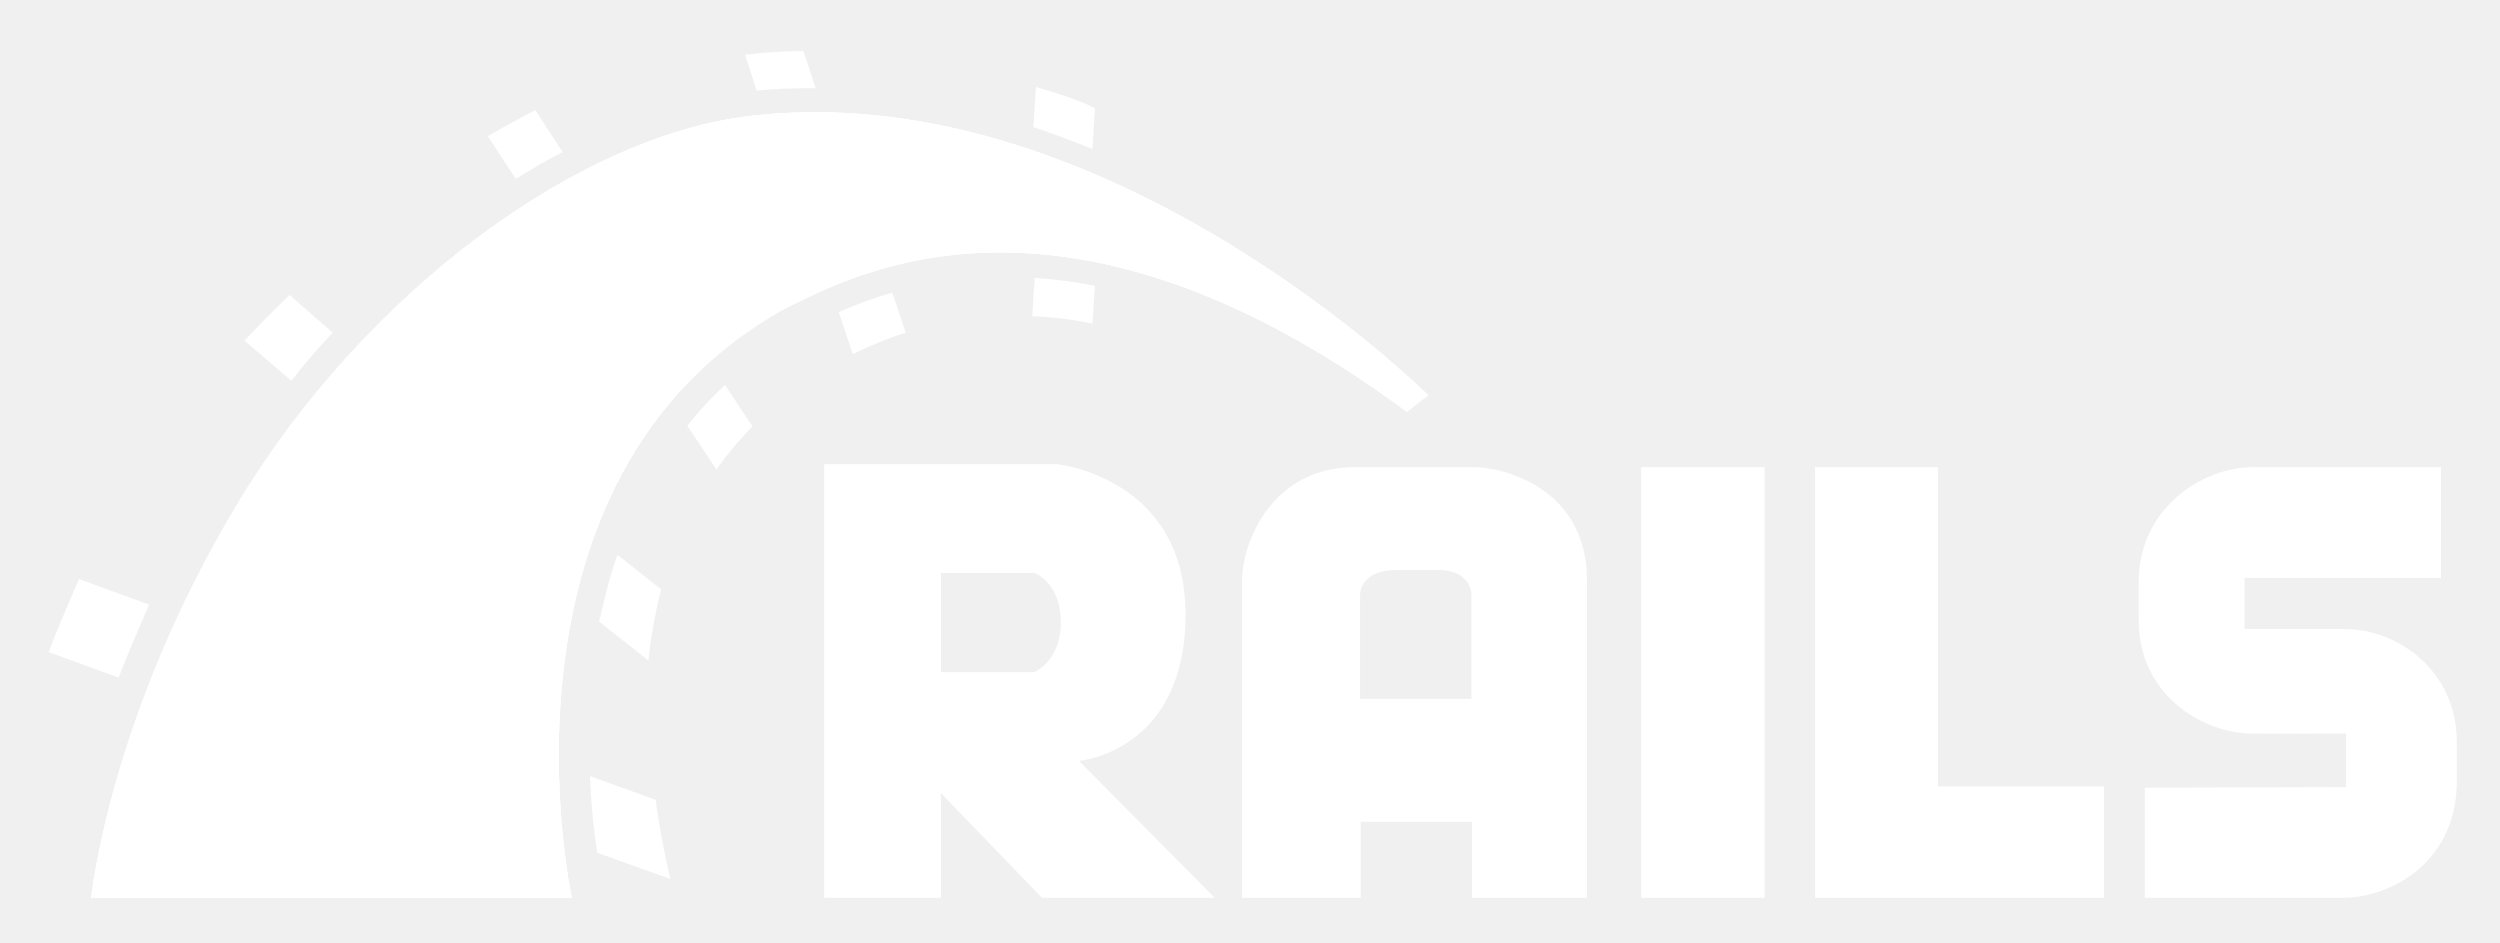
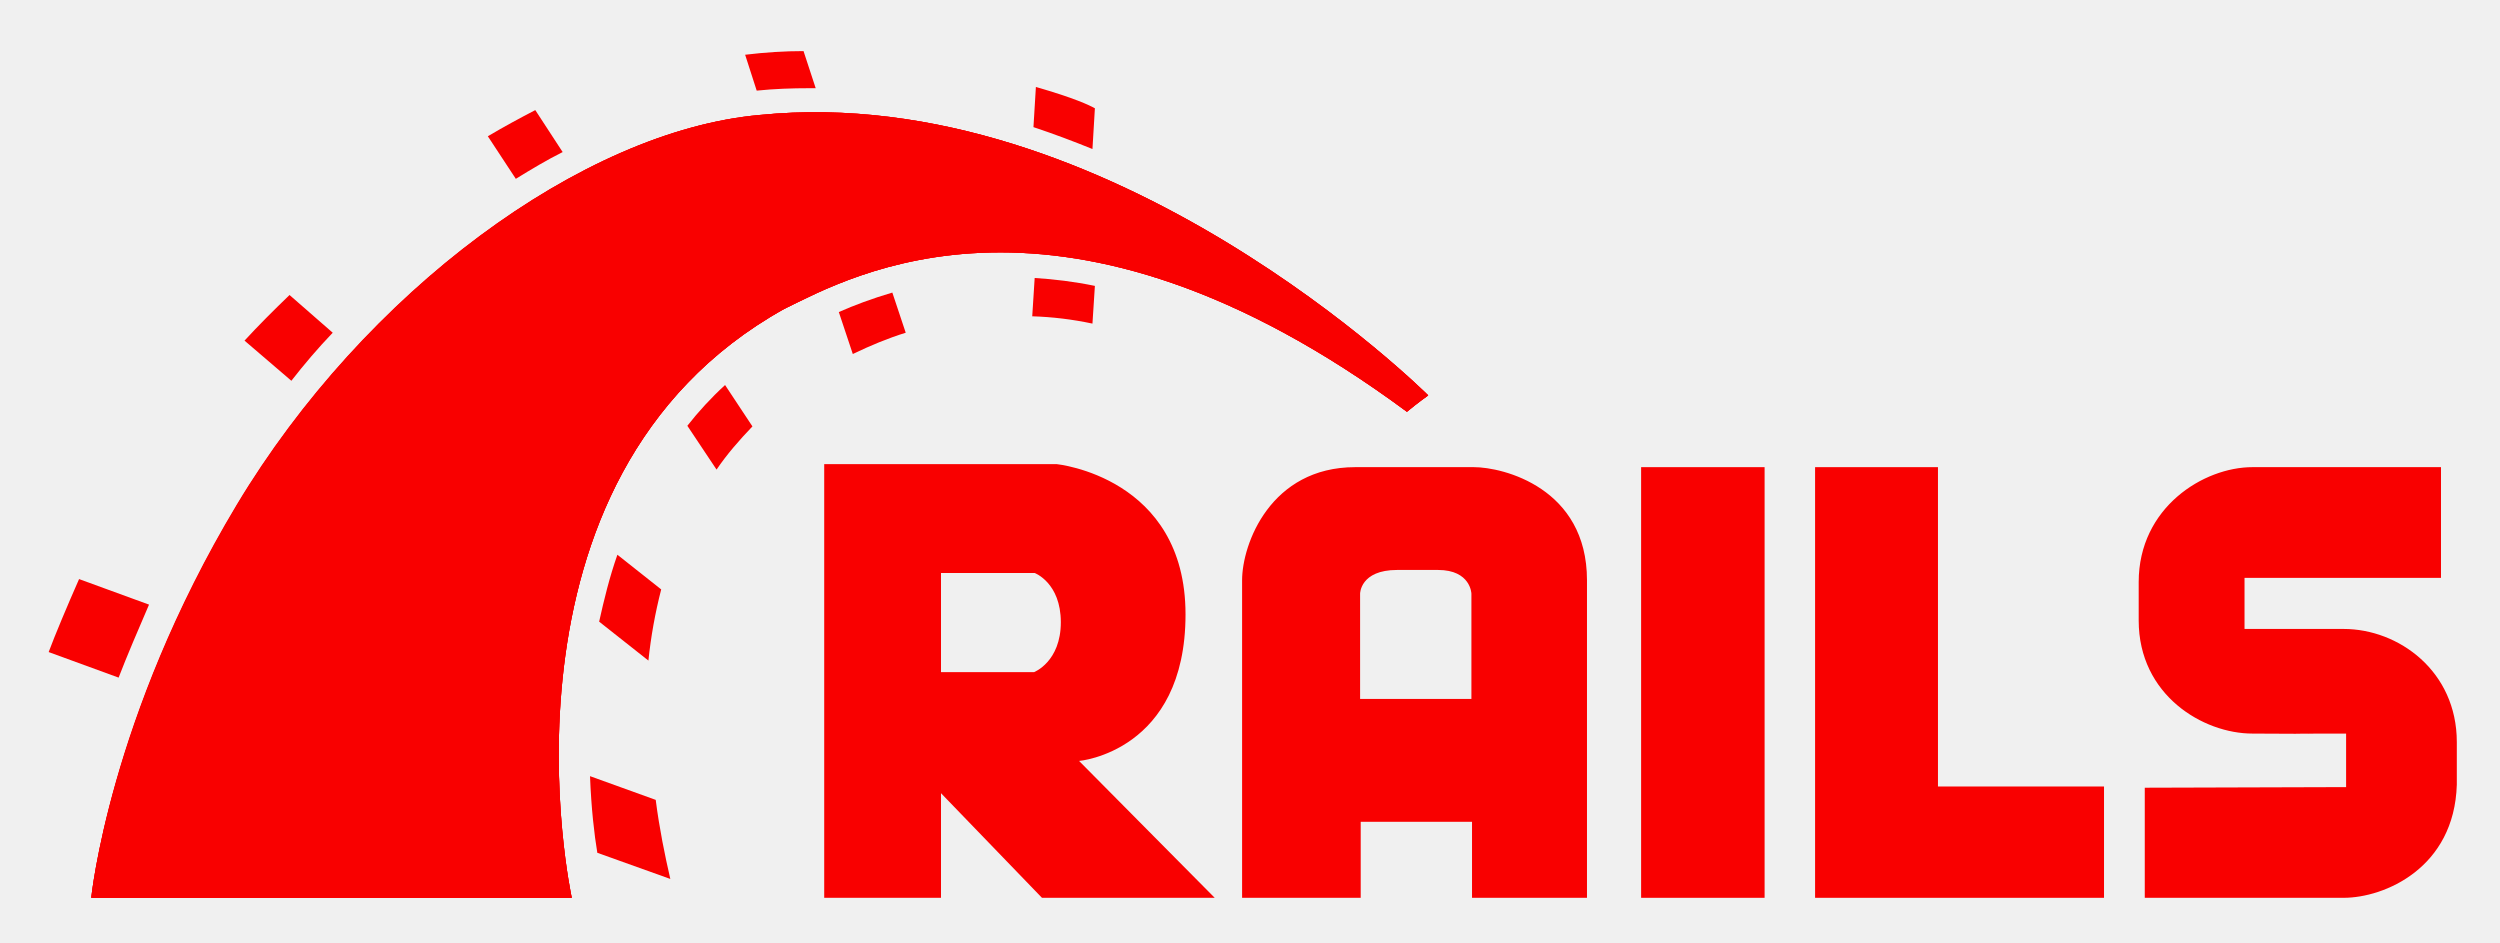
<svg xmlns="http://www.w3.org/2000/svg" width="411" height="155" viewBox="0 0 411 155">
-   <g fill="#fff" fill-rule="evenodd" transform="translate(8 8)">
+   <g fill="#f90000" fill-rule="evenodd" transform="translate(8 8)">
    <path d="M344.6 121.5L344.6 139.6 377.3 139.6C384 139.6 395.5 134.7 395.9 121L395.9 114C395.9 102.3 386.3 95.4 377.3 95.4L361 95.4 361 87 393.3 87 393.3 68.8 362.3 68.8C354.3 68.8 343.6 75.4 343.6 87.7L343.6 94C343.6 106.3 354.2 112.6 362.3 112.6 384.8 112.7 356.9 112.6 377.7 112.6L377.7 121.4M169.4 117.1C169.4 117.1 186.9 115.6 186.9 93 186.9 70.4 165.7 68.3 165.7 68.3L127.5 68.3 127.5 139.6 146.7 139.6 146.7 122.4 163.3 139.6 191.7 139.6 169.4 117.1zM162 102.5L146.7 102.5 146.7 86.2 162.1 86.2C162.1 86.2 166.4 87.8 166.4 94.3 166.4 100.8 162 102.5 162 102.5zM234.3 68.8L214.8 68.8C200.9 68.8 196.2 81.4 196.2 87.4L196.2 139.6 215.7 139.6 215.7 127.1 234 127.1 234 139.6 252.9 139.6 252.9 87.4C252.9 72.2 239.1 68.8 234.3 68.8zM234 106.9L215.6 106.9 215.6 89.6C215.6 89.6 215.6 85.7 221.7 85.7L228.4 85.7C233.8 85.7 233.9 89.6 233.9 89.6L233.9 106.9 234 106.9z" />
    <rect width="20.3" height="70.8" x="261.8" y="68.8" />
    <polygon points="310.6 121.3 310.6 68.8 290.4 68.8 290.4 121.3 290.4 139.6 310.6 139.6 337.9 139.6 337.9 121.3" />
    <path d="M7,139.6 L86,139.6 C86,139.6 70.9,70.7 120.9,42.8 C131.8,37.5 166.5,17.7 223.3,59.7 C225.1,58.2 226.8,57 226.8,57 C226.8,57 174.8,5.1 116.9,10.9 C87.8,13.5 52,40 31,75 C10,110 7,139.6 7,139.6 Z" />
    <path d="M7,139.6 L86,139.6 C86,139.6 70.9,70.7 120.9,42.8 C131.8,37.5 166.5,17.7 223.3,59.7 C225.1,58.2 226.8,57 226.8,57 C226.8,57 174.8,5.1 116.9,10.9 C87.8,13.5 52,40 31,75 C10,110 7,139.6 7,139.6 Z" />
    <path d="M7 139.6L86 139.6C86 139.6 70.9 70.7 120.9 42.8 131.8 37.5 166.5 17.7 223.3 59.7 225.1 58.2 226.8 57 226.8 57 226.8 57 174.8 5.1 116.9 10.9 87.7 13.5 51.9 40 30.9 75 9.9 110 7 139.6 7 139.6zM171.6 16.5L172 9.8C171.1 9.3 168.6 8.1 162.3 6.3L161.9 12.9C165.2 14 168.4 15.2 171.6 16.5z" />
    <path d="M162.1 37.7L161.7 44C165 44.1 168.3 44.5 171.6 45.2L172 39C168.6 38.3 165.3 37.9 162.1 37.7zM125.1 6.5L126.1 6.5 124.1.4C121 .4 117.8.6 114.5 1L116.4 6.9C119.3 6.6 122.2 6.5 125.1 6.5zM129.9 43.3L132.2 50.2C135.1 48.8 138 47.6 140.9 46.7L138.7 40.1C135.3 41.1 132.4 42.2 129.9 43.3zM84.5 17L80 10.1C77.5 11.4 74.9 12.8 72.2 14.4L76.8 21.4C79.4 19.8 81.9 18.3 84.5 17zM105 62L109.8 69.2C111.5 66.7 113.5 64.4 115.7 62.1L111.2 55.3C108.9 57.4 106.8 59.7 105 62zM90.5 94.2L98.6 100.6C99 96.7 99.7 92.8 100.7 88.9L93.5 83.2C92.2 86.9 91.3 90.6 90.5 94.2zM46.7 46.7L39.6 40.5C37 43 34.5 45.5 32.2 48L39.9 54.6C42 51.9 44.3 49.2 46.7 46.7zM16.5 91.4L5 87.2C3.1 91.5 1 96.5 0 99.2L11.5 103.4C12.8 100 14.9 95.1 16.5 91.4zM89 119.6C89.2 124.9 89.7 129.2 90.2 132.2L102.2 136.5C101.3 132.6 100.4 128.2 99.8 123.5L89 119.6z" />
  </g>
</svg>
